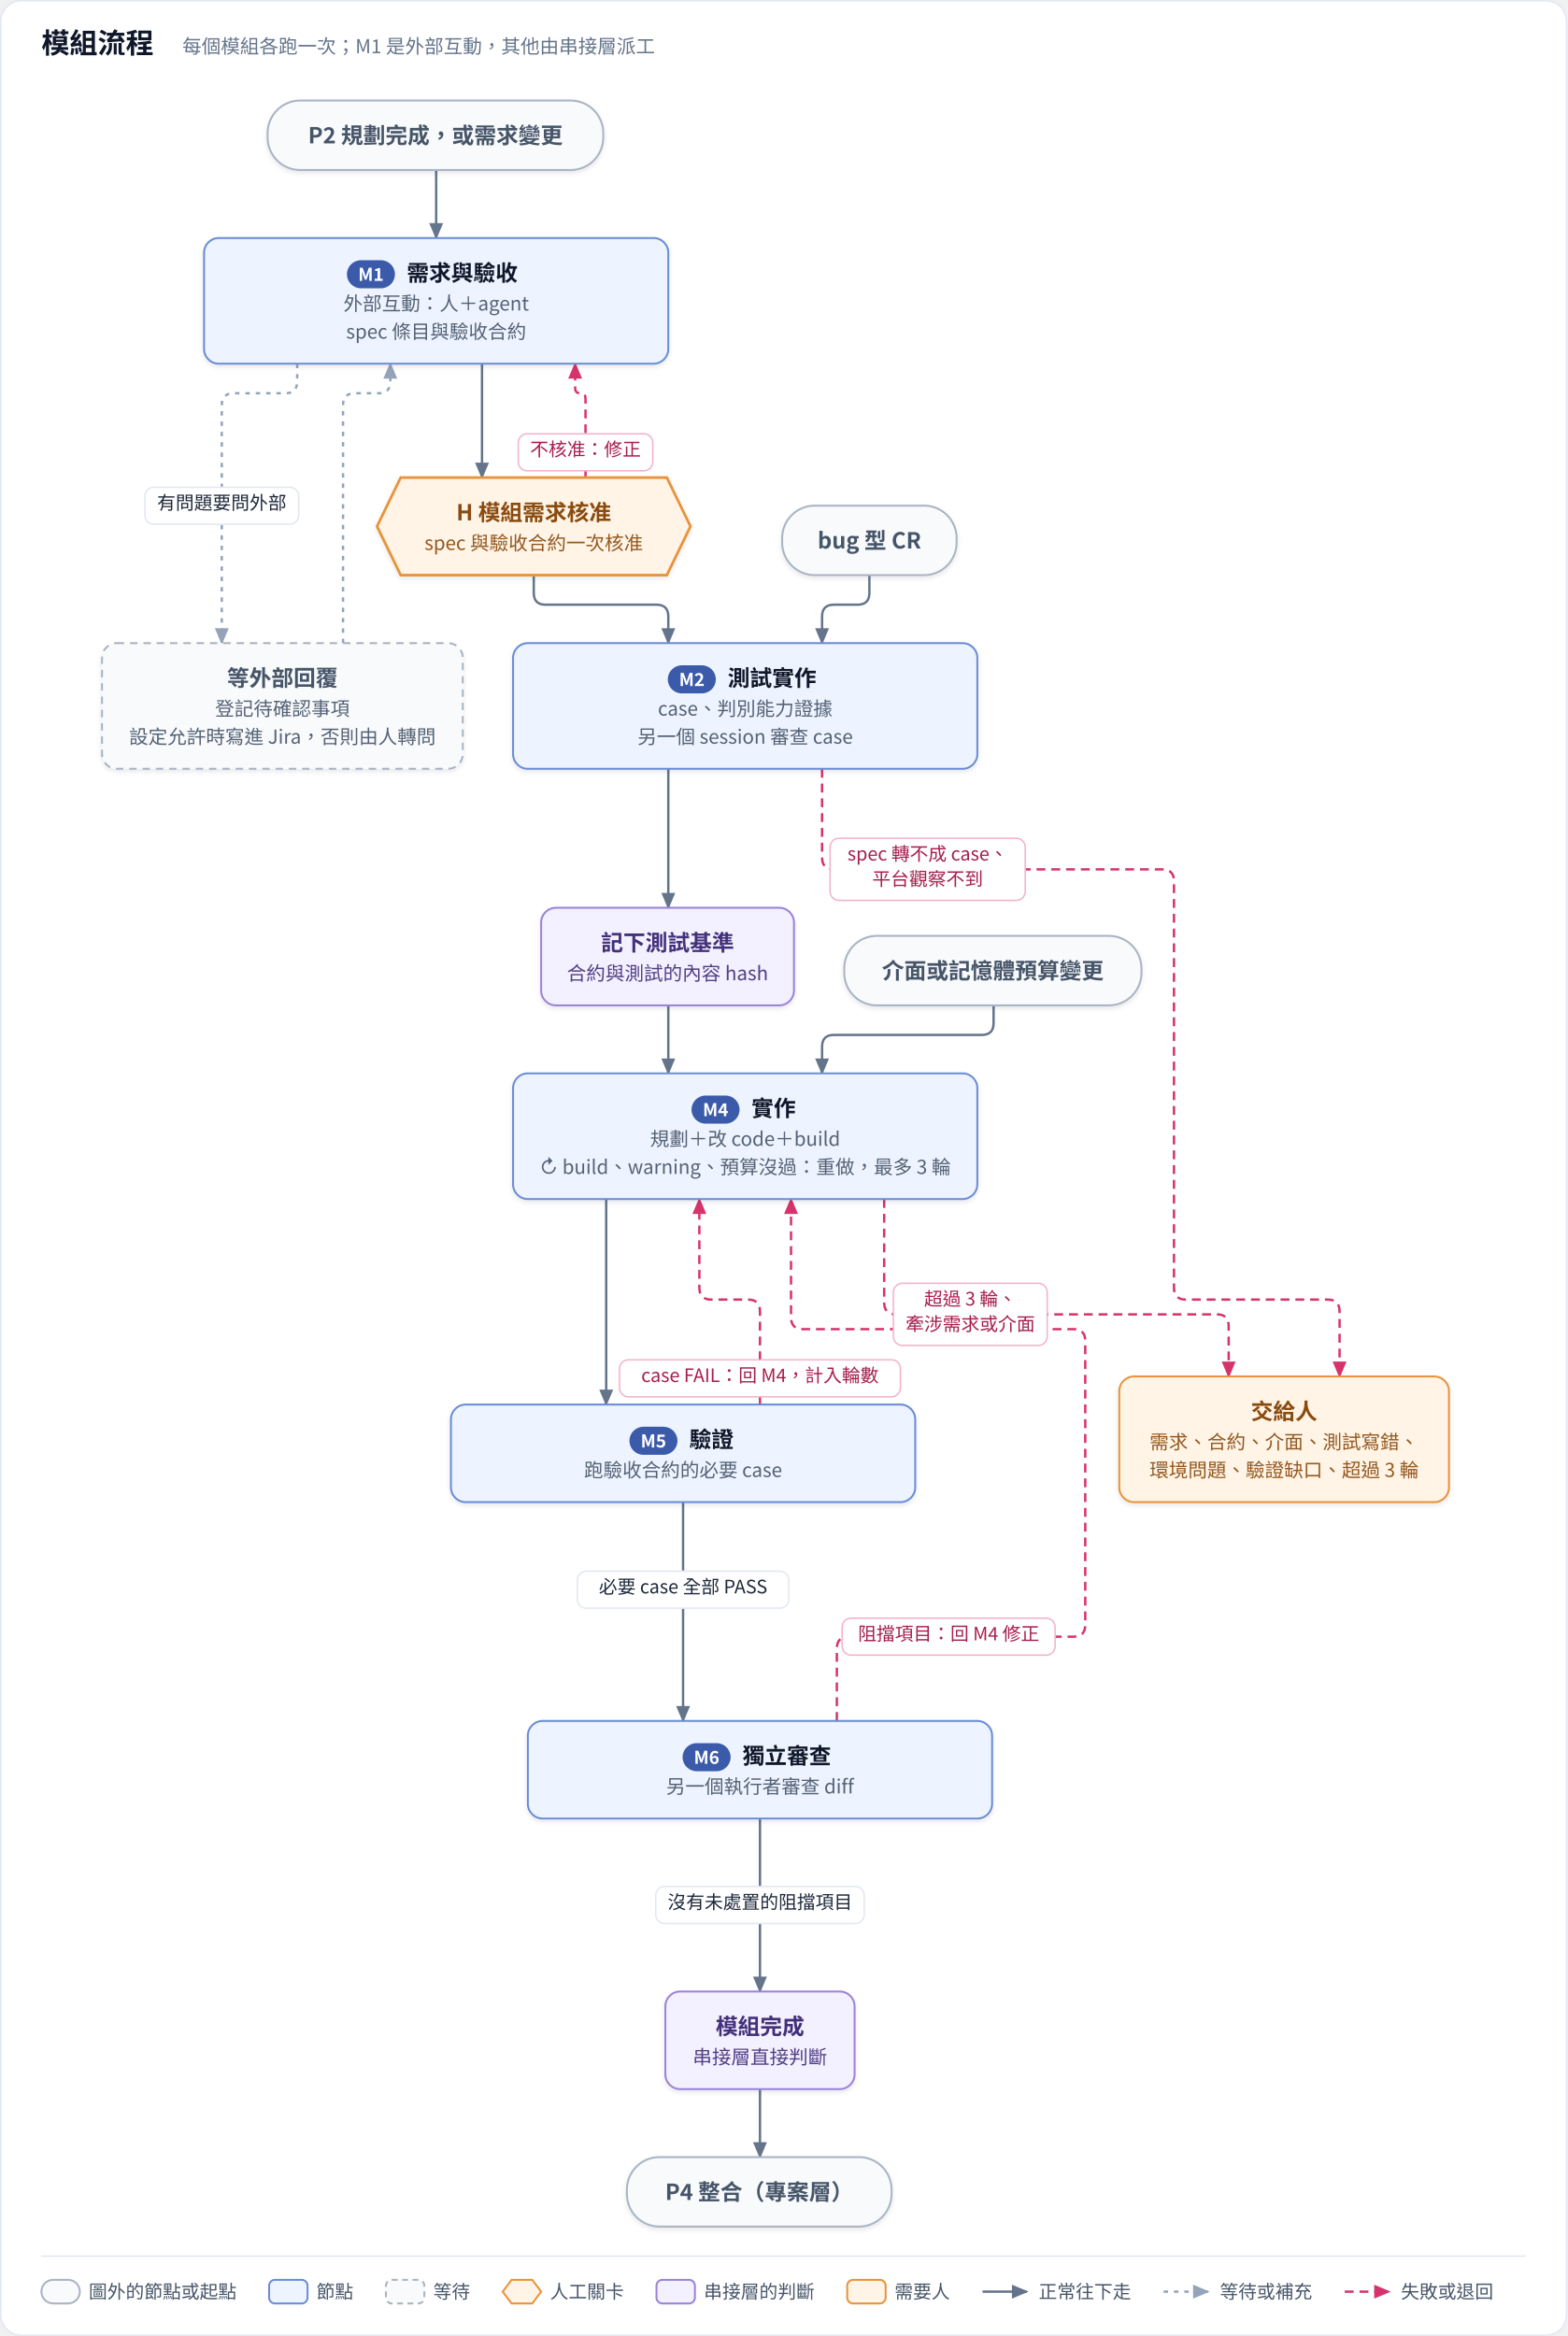
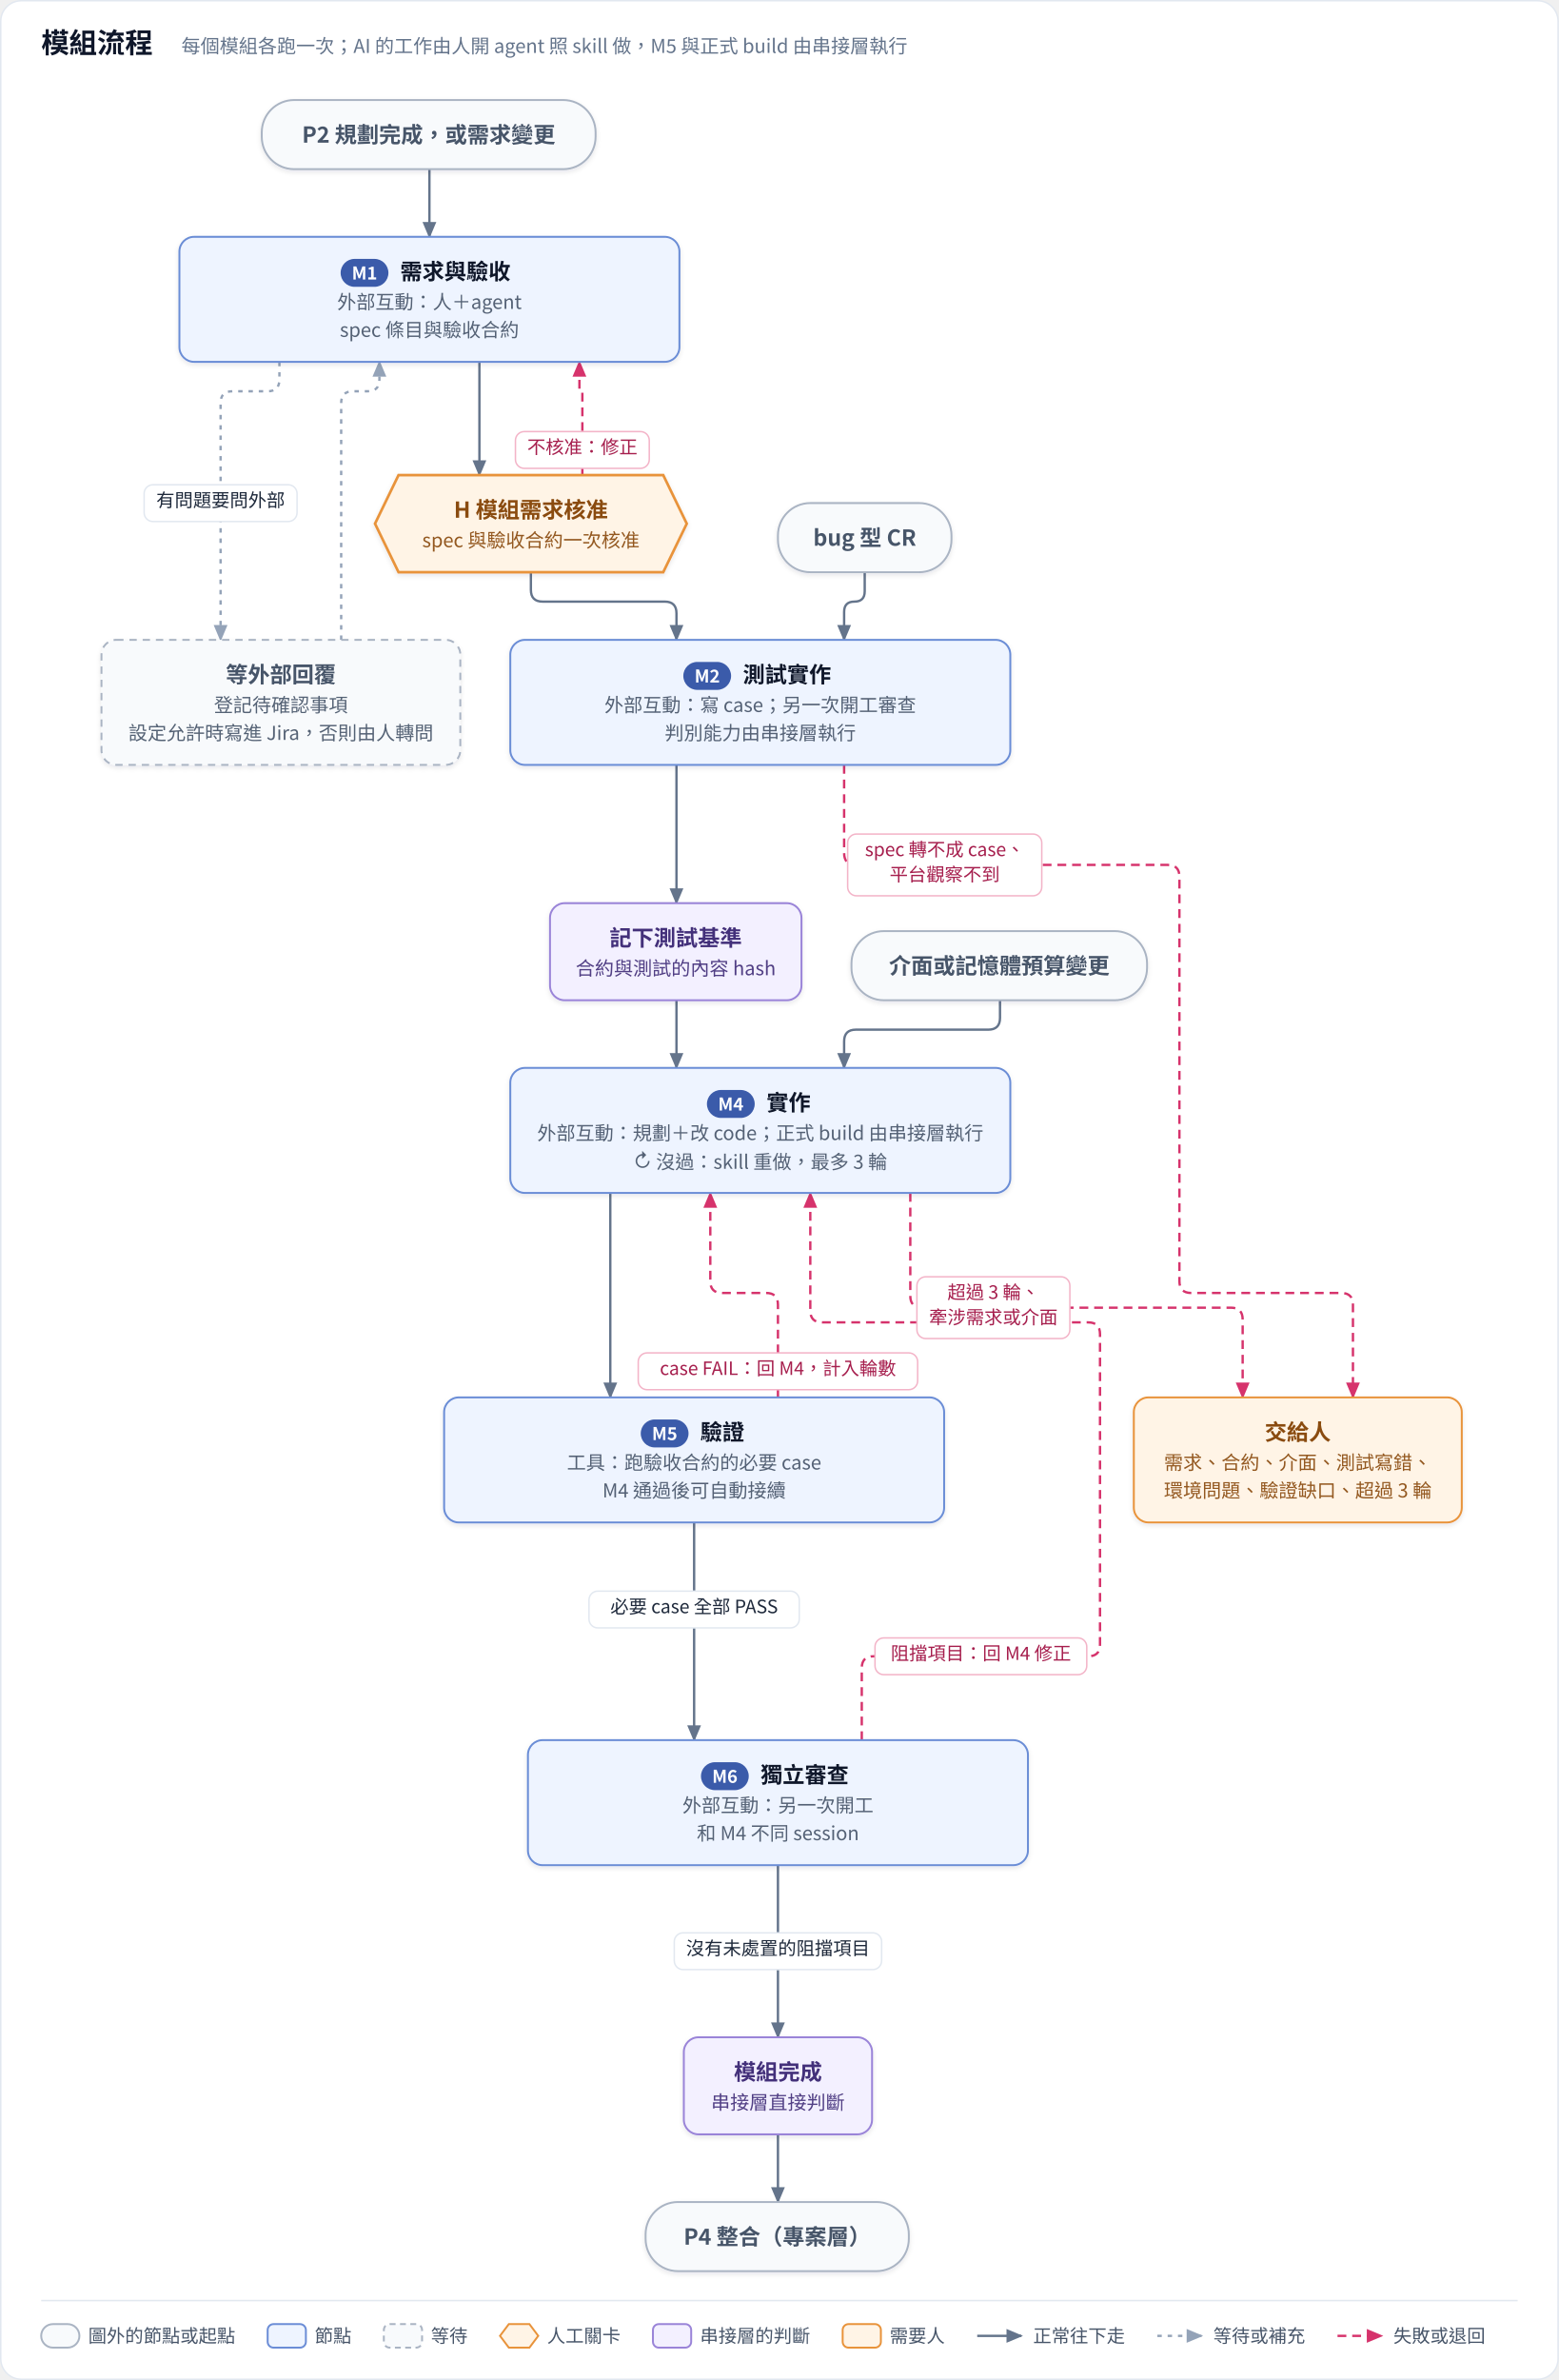
- <svg xmlns="http://www.w3.org/2000/svg" width="1060" height="1580" viewBox="0 0 1060 1580" font-family="'PingFang TC','Noto Sans TC','Microsoft JhengHei','Noto Sans CJK TC',system-ui,-apple-system,'Segoe UI',sans-serif" role="img" aria-label="模組流程">
+ <svg xmlns="http://www.w3.org/2000/svg" width="1060" height="1618" viewBox="0 0 1060 1618" font-family="'PingFang TC','Noto Sans TC','Microsoft JhengHei','Noto Sans CJK TC',system-ui,-apple-system,'Segoe UI',sans-serif" role="img" aria-label="模組流程">
  <defs>
    <marker id="a-normal" viewBox="0 0 10 10" refX="9" refY="5" markerWidth="7" markerHeight="7" orient="auto-start-reverse">
      <path d="M0,0.8 L10,5 L0,9.2 Z" fill="#64748B" />
    </marker>
    <marker id="a-back" viewBox="0 0 10 10" refX="9" refY="5" markerWidth="7" markerHeight="7" orient="auto-start-reverse">
      <path d="M0,0.8 L10,5 L0,9.2 Z" fill="#D6336C" />
    </marker>
    <marker id="a-wait" viewBox="0 0 10 10" refX="9" refY="5" markerWidth="7" markerHeight="7" orient="auto-start-reverse">
      <path d="M0,0.8 L10,5 L0,9.2 Z" fill="#94A3B8" />
    </marker>
    <marker id="a-strong" viewBox="0 0 10 10" refX="9" refY="5" markerWidth="5" markerHeight="5" orient="auto-start-reverse">
      <path d="M0,0.8 L10,5 L0,9.2 Z" fill="#334155" />
    </marker>
    <filter id="sh" x="-10%" y="-10%" width="120%" height="140%">
      <feDropShadow dx="0" dy="1.5" stdDeviation="1.6" flood-color="#0F172A" flood-opacity="0.10" />
    </filter>
  </defs>
-   <rect x="0.5" y="0.5" width="1059" height="1579" rx="14" fill="#FFFFFF" stroke="#E2E8F0" />
+   <rect x="0.5" y="0.5" width="1059" height="1617" rx="14" fill="#FFFFFF" stroke="#E2E8F0" />
  <text x="28" y="36" font-size="19" font-weight="700" fill="#0F172A">模組流程</text>
-   <text x="123.32" y="36" font-size="13" fill="#64748B">每個模組各跑一次；M1 是外部互動，其他由串接層派工</text>
-   <line x1="28" y1="1526" x2="1032" y2="1526" stroke="#E2E8F0" />
-   <path d="M295,115 L295,161" fill="none" stroke="#64748B" stroke-width="1.6" marker-end="url(#a-normal)" />
-   <path d="M201,246 L201,258 Q201,266 193,266 L158,266 Q150,266 150,274 L150,435" fill="none" stroke="#94A3B8" stroke-width="1.6" stroke-dasharray="3 4" marker-end="url(#a-wait)" />
-   <path d="M232,435 L232,274 Q232,266 240,266 L256,266 Q264,266 264,258 L264,246" fill="none" stroke="#94A3B8" stroke-width="1.6" stroke-dasharray="3 4" marker-end="url(#a-wait)" />
+   <text x="123.32" y="36" font-size="13" fill="#64748B">每個模組各跑一次；AI 的工作由人開 agent 照 skill 做，M5 與正式 build 由串接層執行</text>
+   <line x1="28" y1="1564" x2="1032" y2="1564" stroke="#E2E8F0" />
+   <path d="M292,115 L292,161" fill="none" stroke="#64748B" stroke-width="1.6" marker-end="url(#a-normal)" />
+   <path d="M190,246 L190,258 Q190,266 182,266 L158,266 Q150,266 150,274 L150,435" fill="none" stroke="#94A3B8" stroke-width="1.6" stroke-dasharray="3 4" marker-end="url(#a-wait)" />
+   <path d="M232,435 L232,274 Q232,266 240,266 L250,266 Q258,266 258,258 L258,246" fill="none" stroke="#94A3B8" stroke-width="1.6" stroke-dasharray="3 4" marker-end="url(#a-wait)" />
  <path d="M326,246 L326,323" fill="none" stroke="#64748B" stroke-width="1.6" marker-end="url(#a-normal)" />
-   <path d="M361,389 L361,401 Q361,409 369,409 L444,409 Q452,409 452,417 L452,435" fill="none" stroke="#64748B" stroke-width="1.6" marker-end="url(#a-normal)" />
-   <path d="M588,389 L588,401 Q588,409 580,409 L564,409 Q556,409 556,417 L556,435" fill="none" stroke="#64748B" stroke-width="1.6" marker-end="url(#a-normal)" />
-   <path d="M452,520 L452,614" fill="none" stroke="#64748B" stroke-width="1.6" marker-end="url(#a-normal)" />
-   <path d="M452,680 L452,726" fill="none" stroke="#64748B" stroke-width="1.6" marker-end="url(#a-normal)" />
-   <path d="M672,680 L672,692 Q672,700 664,700 L564,700 Q556,700 556,708 L556,726" fill="none" stroke="#64748B" stroke-width="1.6" marker-end="url(#a-normal)" />
-   <path d="M410,811 L410,950" fill="none" stroke="#64748B" stroke-width="1.6" marker-end="url(#a-normal)" />
-   <path d="M462,1016 L462,1164" fill="none" stroke="#64748B" stroke-width="1.6" marker-end="url(#a-normal)" />
-   <path d="M514,1230 L514,1347" fill="none" stroke="#64748B" stroke-width="1.6" marker-end="url(#a-normal)" />
-   <path d="M514,1413 L514,1459" fill="none" stroke="#64748B" stroke-width="1.6" marker-end="url(#a-normal)" />
-   <path d="M396,323 L396,269.5 Q396,266 392.5,266 L392.5,266 Q389,266 389,262.5 L389,246" fill="none" stroke="#D6336C" stroke-width="1.6" stroke-dasharray="6 4" marker-end="url(#a-back)" />
-   <path d="M514,950 L514,887 Q514,879 506,879 L481,879 Q473,879 473,871 L473,811" fill="none" stroke="#D6336C" stroke-width="1.6" stroke-dasharray="6 4" marker-end="url(#a-back)" />
-   <path d="M566,1164 L566,1115 Q566,1107 574,1107 L726,1107 Q734,1107 734,1099 L734,907 Q734,899 726,899 L543,899 Q535,899 535,891 L535,811" fill="none" stroke="#D6336C" stroke-width="1.6" stroke-dasharray="6 4" marker-end="url(#a-back)" />
-   <path d="M556,520 L556,580 Q556,588 564,588 L786,588 Q794,588 794,596 L794,871 Q794,879 802,879 L898,879 Q906,879 906,887 L906,931" fill="none" stroke="#D6336C" stroke-width="1.6" stroke-dasharray="6 4" marker-end="url(#a-back)" />
-   <path d="M598,811 L598,881 Q598,889 606,889 L823,889 Q831,889 831,897 L831,931" fill="none" stroke="#D6336C" stroke-width="1.6" stroke-dasharray="6 4" marker-end="url(#a-back)" />
-   <rect x="181" y="68" width="227" height="47" rx="22" fill="#F8FAFC" stroke="#AAB4C3" stroke-width="1.3" filter="url(#sh)" />
-   <text x="294.5" y="97" font-size="15" font-weight="700" fill="#475569" text-anchor="middle">P2 規劃完成，或需求變更</text>
-   <rect x="138" y="161" width="314" height="85" rx="10" fill="#EEF4FF" stroke="#6B8DD6" stroke-width="1.3" filter="url(#sh)" />
-   <rect x="234.63" y="176" width="32.49" height="19" rx="9.5" fill="#3B5BAA" />
-   <text x="250.875" y="190" font-size="12" font-weight="700" fill="#fff" text-anchor="middle">M1</text>
-   <text x="275.12" y="190" font-size="15" font-weight="700" fill="#0F172A">需求與驗收</text>
-   <text x="295" y="210" font-size="13" fill="#475569" text-anchor="middle" opacity="0.92">外部互動：人＋agent</text>
-   <text x="295" y="229" font-size="13" fill="#475569" text-anchor="middle" opacity="0.92">spec 條目與驗收合約</text>
+   <path d="M361,389 L361,401 Q361,409 369,409 L452,409 Q460,409 460,417 L460,435" fill="none" stroke="#64748B" stroke-width="1.6" marker-end="url(#a-normal)" />
+   <path d="M588,389 L588,402 Q588,409 581,409 L581,409 Q574,409 574,416 L574,435" fill="none" stroke="#64748B" stroke-width="1.6" marker-end="url(#a-normal)" />
+   <path d="M460,520 L460,614" fill="none" stroke="#64748B" stroke-width="1.6" marker-end="url(#a-normal)" />
+   <path d="M460,680 L460,726" fill="none" stroke="#64748B" stroke-width="1.6" marker-end="url(#a-normal)" />
+   <path d="M680,680 L680,692 Q680,700 672,700 L582,700 Q574,700 574,708 L574,726" fill="none" stroke="#64748B" stroke-width="1.6" marker-end="url(#a-normal)" />
+   <path d="M415,811 L415,950" fill="none" stroke="#64748B" stroke-width="1.6" marker-end="url(#a-normal)" />
+   <path d="M472,1035 L472,1183" fill="none" stroke="#64748B" stroke-width="1.6" marker-end="url(#a-normal)" />
+   <path d="M529,1268 L529,1385" fill="none" stroke="#64748B" stroke-width="1.6" marker-end="url(#a-normal)" />
+   <path d="M529,1451 L529,1497" fill="none" stroke="#64748B" stroke-width="1.6" marker-end="url(#a-normal)" />
+   <path d="M396,323 L396,267 Q396,266 395,266 L395,266 Q394,266 394,265 L394,246" fill="none" stroke="#D6336C" stroke-width="1.6" stroke-dasharray="6 4" marker-end="url(#a-back)" />
+   <path d="M529,950 L529,887 Q529,879 521,879 L491,879 Q483,879 483,871 L483,811" fill="none" stroke="#D6336C" stroke-width="1.6" stroke-dasharray="6 4" marker-end="url(#a-back)" />
+   <path d="M586,1183 L586,1134 Q586,1126 594,1126 L740,1126 Q748,1126 748,1118 L748,907 Q748,899 740,899 L559,899 Q551,899 551,891 L551,811" fill="none" stroke="#D6336C" stroke-width="1.6" stroke-dasharray="6 4" marker-end="url(#a-back)" />
+   <path d="M574,520 L574,580 Q574,588 582,588 L794,588 Q802,588 802,596 L802,871 Q802,879 810,879 L912,879 Q920,879 920,887 L920,950" fill="none" stroke="#D6336C" stroke-width="1.6" stroke-dasharray="6 4" marker-end="url(#a-back)" />
+   <path d="M619,811 L619,881 Q619,889 627,889 L837,889 Q845,889 845,897 L845,950" fill="none" stroke="#D6336C" stroke-width="1.6" stroke-dasharray="6 4" marker-end="url(#a-back)" />
+   <rect x="178" y="68" width="227" height="47" rx="22" fill="#F8FAFC" stroke="#AAB4C3" stroke-width="1.3" filter="url(#sh)" />
+   <text x="291.5" y="97" font-size="15" font-weight="700" fill="#475569" text-anchor="middle">P2 規劃完成，或需求變更</text>
+   <rect x="122" y="161" width="340" height="85" rx="10" fill="#EEF4FF" stroke="#6B8DD6" stroke-width="1.3" filter="url(#sh)" />
+   <rect x="231.63" y="176" width="32.49" height="19" rx="9.5" fill="#3B5BAA" />
+   <text x="247.875" y="190" font-size="12" font-weight="700" fill="#fff" text-anchor="middle">M1</text>
+   <text x="272.12" y="190" font-size="15" font-weight="700" fill="#0F172A">需求與驗收</text>
+   <text x="292" y="210" font-size="13" fill="#475569" text-anchor="middle" opacity="0.92">外部互動：人＋agent</text>
+   <text x="292" y="229" font-size="13" fill="#475569" text-anchor="middle" opacity="0.92">spec 條目與驗收合約</text>
  <rect x="69" y="435" width="244" height="85" rx="10" fill="#F8FAFC" stroke="#AAB4C3" stroke-width="1.3" stroke-dasharray="5 4" filter="url(#sh)" />
  <text x="191" y="464" font-size="15" font-weight="700" fill="#475569" text-anchor="middle">等外部回覆</text>
  <text x="191" y="484" font-size="13" fill="#475569" text-anchor="middle" opacity="0.92">登記待確認事項</text>
  <text x="191" y="503" font-size="13" fill="#475569" text-anchor="middle" opacity="0.92">設定允許時寫進 Jira，否則由人轉問</text>
  <path d="M271,323 H451 L467,356 L451,389 H271 L255,356 Z" fill="#FFF4E6" stroke="#E8933B" stroke-width="1.8" filter="url(#sh)" />
  <text x="361" y="352" font-size="15" font-weight="700" fill="#8A4B0F" text-anchor="middle">H 模組需求核准</text>
  <text x="361" y="372" font-size="13" fill="#8A4B0F" text-anchor="middle" opacity="0.92">spec 與驗收合約一次核准</text>
  <rect x="529" y="342" width="118" height="47" rx="22" fill="#F8FAFC" stroke="#AAB4C3" stroke-width="1.3" filter="url(#sh)" />
  <text x="588" y="371" font-size="15" font-weight="700" fill="#475569" text-anchor="middle">bug 型 CR</text>
-   <rect x="347" y="435" width="314" height="85" rx="10" fill="#EEF4FF" stroke="#6B8DD6" stroke-width="1.3" filter="url(#sh)" />
-   <rect x="451.655" y="450" width="32.49" height="19" rx="9.5" fill="#3B5BAA" />
-   <text x="467.9" y="464" font-size="12" font-weight="700" fill="#fff" text-anchor="middle">M2</text>
-   <text x="492.145" y="464" font-size="15" font-weight="700" fill="#0F172A">測試實作</text>
-   <text x="504" y="484" font-size="13" fill="#475569" text-anchor="middle" opacity="0.92">case、判別能力證據</text>
-   <text x="504" y="503" font-size="13" fill="#475569" text-anchor="middle" opacity="0.92">另一個 session 審查 case</text>
-   <rect x="366" y="614" width="171" height="66" rx="10" fill="#F3F0FF" stroke="#9A84D8" stroke-width="1.3" filter="url(#sh)" />
-   <text x="451.5" y="643" font-size="15" font-weight="700" fill="#43307A" text-anchor="middle">記下測試基準</text>
-   <text x="451.5" y="663" font-size="13" fill="#43307A" text-anchor="middle" opacity="0.92">合約與測試的內容 hash</text>
-   <rect x="571" y="633" width="201" height="47" rx="22" fill="#F8FAFC" stroke="#AAB4C3" stroke-width="1.3" filter="url(#sh)" />
-   <text x="671.5" y="662" font-size="15" font-weight="700" fill="#475569" text-anchor="middle">介面或記憶體預算變更</text>
-   <rect x="347" y="726" width="314" height="85" rx="10" fill="#EEF4FF" stroke="#6B8DD6" stroke-width="1.3" filter="url(#sh)" />
-   <rect x="467.705" y="741" width="32.49" height="19" rx="9.5" fill="#3B5BAA" />
-   <text x="483.95" y="755" font-size="12" font-weight="700" fill="#fff" text-anchor="middle">M4</text>
-   <text x="508.195" y="755" font-size="15" font-weight="700" fill="#0F172A">實作</text>
-   <text x="504" y="775" font-size="13" fill="#475569" text-anchor="middle" opacity="0.92">規劃＋改 code＋build</text>
-   <text x="504" y="794" font-size="13" fill="#475569" text-anchor="middle" opacity="0.92">↻ build、warning、預算沒過：重做，最多 3 輪</text>
-   <rect x="305" y="950" width="314" height="66" rx="10" fill="#EEF4FF" stroke="#6B8DD6" stroke-width="1.3" filter="url(#sh)" />
-   <rect x="425.705" y="965" width="32.49" height="19" rx="9.5" fill="#3B5BAA" />
-   <text x="441.95" y="979" font-size="12" font-weight="700" fill="#fff" text-anchor="middle">M5</text>
-   <text x="466.195" y="979" font-size="15" font-weight="700" fill="#0F172A">驗證</text>
-   <text x="462" y="999" font-size="13" fill="#475569" text-anchor="middle" opacity="0.92">跑驗收合約的必要 case</text>
-   <rect x="357" y="1164" width="314" height="66" rx="10" fill="#EEF4FF" stroke="#6B8DD6" stroke-width="1.3" filter="url(#sh)" />
-   <rect x="461.655" y="1179" width="32.49" height="19" rx="9.5" fill="#3B5BAA" />
-   <text x="477.9" y="1193" font-size="12" font-weight="700" fill="#fff" text-anchor="middle">M6</text>
-   <text x="502.145" y="1193" font-size="15" font-weight="700" fill="#0F172A">獨立審查</text>
-   <text x="514" y="1213" font-size="13" fill="#475569" text-anchor="middle" opacity="0.92">另一個執行者審查 diff</text>
-   <rect x="450" y="1347" width="128" height="66" rx="10" fill="#F3F0FF" stroke="#9A84D8" stroke-width="1.3" filter="url(#sh)" />
-   <text x="514" y="1376" font-size="15" font-weight="700" fill="#43307A" text-anchor="middle">模組完成</text>
-   <text x="514" y="1396" font-size="13" fill="#43307A" text-anchor="middle" opacity="0.92">串接層直接判斷</text>
-   <rect x="424" y="1459" width="179" height="47" rx="22" fill="#F8FAFC" stroke="#AAB4C3" stroke-width="1.3" filter="url(#sh)" />
-   <text x="513.5" y="1488" font-size="15" font-weight="700" fill="#475569" text-anchor="middle">P4 整合（專案層）</text>
-   <rect x="757" y="931" width="223" height="85" rx="10" fill="#FFF4E6" stroke="#E8933B" stroke-width="1.3" filter="url(#sh)" />
-   <text x="868.5" y="960" font-size="15" font-weight="700" fill="#8A4B0F" text-anchor="middle">交給人</text>
-   <text x="868.5" y="980" font-size="13" fill="#8A4B0F" text-anchor="middle" opacity="0.92">需求、合約、介面、測試寫錯、</text>
-   <text x="868.5" y="999" font-size="13" fill="#8A4B0F" text-anchor="middle" opacity="0.92">環境問題、驗證缺口、超過 3 輪</text>
+   <rect x="347" y="435" width="340" height="85" rx="10" fill="#EEF4FF" stroke="#6B8DD6" stroke-width="1.3" filter="url(#sh)" />
+   <rect x="464.655" y="450" width="32.49" height="19" rx="9.5" fill="#3B5BAA" />
+   <text x="480.9" y="464" font-size="12" font-weight="700" fill="#fff" text-anchor="middle">M2</text>
+   <text x="505.145" y="464" font-size="15" font-weight="700" fill="#0F172A">測試實作</text>
+   <text x="517" y="484" font-size="13" fill="#475569" text-anchor="middle" opacity="0.92">外部互動：寫 case；另一次開工審查</text>
+   <text x="517" y="503" font-size="13" fill="#475569" text-anchor="middle" opacity="0.92">判別能力由串接層執行</text>
+   <rect x="374" y="614" width="171" height="66" rx="10" fill="#F3F0FF" stroke="#9A84D8" stroke-width="1.3" filter="url(#sh)" />
+   <text x="459.5" y="643" font-size="15" font-weight="700" fill="#43307A" text-anchor="middle">記下測試基準</text>
+   <text x="459.5" y="663" font-size="13" fill="#43307A" text-anchor="middle" opacity="0.92">合約與測試的內容 hash</text>
+   <rect x="579" y="633" width="201" height="47" rx="22" fill="#F8FAFC" stroke="#AAB4C3" stroke-width="1.3" filter="url(#sh)" />
+   <text x="679.5" y="662" font-size="15" font-weight="700" fill="#475569" text-anchor="middle">介面或記憶體預算變更</text>
+   <rect x="347" y="726" width="340" height="85" rx="10" fill="#EEF4FF" stroke="#6B8DD6" stroke-width="1.3" filter="url(#sh)" />
+   <rect x="480.705" y="741" width="32.49" height="19" rx="9.5" fill="#3B5BAA" />
+   <text x="496.95" y="755" font-size="12" font-weight="700" fill="#fff" text-anchor="middle">M4</text>
+   <text x="521.195" y="755" font-size="15" font-weight="700" fill="#0F172A">實作</text>
+   <text x="517" y="775" font-size="13" fill="#475569" text-anchor="middle" opacity="0.92">外部互動：規劃＋改 code；正式 build 由串接層執行</text>
+   <text x="517" y="794" font-size="13" fill="#475569" text-anchor="middle" opacity="0.92">↻ 沒過：skill 重做，最多 3 輪</text>
+   <rect x="302" y="950" width="340" height="85" rx="10" fill="#EEF4FF" stroke="#6B8DD6" stroke-width="1.3" filter="url(#sh)" />
+   <rect x="435.705" y="965" width="32.49" height="19" rx="9.5" fill="#3B5BAA" />
+   <text x="451.95" y="979" font-size="12" font-weight="700" fill="#fff" text-anchor="middle">M5</text>
+   <text x="476.195" y="979" font-size="15" font-weight="700" fill="#0F172A">驗證</text>
+   <text x="472" y="999" font-size="13" fill="#475569" text-anchor="middle" opacity="0.92">工具：跑驗收合約的必要 case</text>
+   <text x="472" y="1018" font-size="13" fill="#475569" text-anchor="middle" opacity="0.92">M4 通過後可自動接續</text>
+   <rect x="359" y="1183" width="340" height="85" rx="10" fill="#EEF4FF" stroke="#6B8DD6" stroke-width="1.3" filter="url(#sh)" />
+   <rect x="476.655" y="1198" width="32.49" height="19" rx="9.5" fill="#3B5BAA" />
+   <text x="492.9" y="1212" font-size="12" font-weight="700" fill="#fff" text-anchor="middle">M6</text>
+   <text x="517.145" y="1212" font-size="15" font-weight="700" fill="#0F172A">獨立審查</text>
+   <text x="529" y="1232" font-size="13" fill="#475569" text-anchor="middle" opacity="0.92">外部互動：另一次開工</text>
+   <text x="529" y="1251" font-size="13" fill="#475569" text-anchor="middle" opacity="0.92">和 M4 不同 session</text>
+   <rect x="465" y="1385" width="128" height="66" rx="10" fill="#F3F0FF" stroke="#9A84D8" stroke-width="1.3" filter="url(#sh)" />
+   <text x="529" y="1414" font-size="15" font-weight="700" fill="#43307A" text-anchor="middle">模組完成</text>
+   <text x="529" y="1434" font-size="13" fill="#43307A" text-anchor="middle" opacity="0.92">串接層直接判斷</text>
+   <rect x="439" y="1497" width="179" height="47" rx="22" fill="#F8FAFC" stroke="#AAB4C3" stroke-width="1.3" filter="url(#sh)" />
+   <text x="528.5" y="1526" font-size="15" font-weight="700" fill="#475569" text-anchor="middle">P4 整合（專案層）</text>
+   <rect x="771" y="950" width="223" height="85" rx="10" fill="#FFF4E6" stroke="#E8933B" stroke-width="1.3" filter="url(#sh)" />
+   <text x="882.5" y="979" font-size="15" font-weight="700" fill="#8A4B0F" text-anchor="middle">交給人</text>
+   <text x="882.5" y="999" font-size="13" fill="#8A4B0F" text-anchor="middle" opacity="0.92">需求、合約、介面、測試寫錯、</text>
+   <text x="882.5" y="1018" font-size="13" fill="#8A4B0F" text-anchor="middle" opacity="0.92">環境問題、驗證缺口、超過 3 輪</text>
  <rect x="98" y="329.55" width="104" height="25" rx="6" fill="#FFFFFF" stroke="#E2E8F0" />
  <text x="150" y="344.55" font-size="12.5" fill="#1E293B" text-anchor="middle">有問題要問外部</text>
-   <rect x="390.5" y="1062.7" width="143" height="25" rx="6" fill="#FFFFFF" stroke="#E2E8F0" />
-   <text x="462" y="1077.7" font-size="12.5" fill="#1E293B" text-anchor="middle">必要 case 全部 PASS</text>
-   <rect x="443.5" y="1276" width="141" height="25" rx="6" fill="#FFFFFF" stroke="#E2E8F0" />
-   <text x="514" y="1291" font-size="12.5" fill="#1E293B" text-anchor="middle">沒有未處置的阻擋項目</text>
+   <rect x="400.5" y="1081.7" width="143" height="25" rx="6" fill="#FFFFFF" stroke="#E2E8F0" />
+   <text x="472" y="1096.7" font-size="12.5" fill="#1E293B" text-anchor="middle">必要 case 全部 PASS</text>
+   <rect x="458.5" y="1314" width="141" height="25" rx="6" fill="#FFFFFF" stroke="#E2E8F0" />
+   <text x="529" y="1329" font-size="12.5" fill="#1E293B" text-anchor="middle">沒有未處置的阻擋項目</text>
  <rect x="350.5" y="293.4" width="91" height="25" rx="6" fill="#FFFFFF" stroke="#F3B4C8" />
  <text x="396" y="308.4" font-size="12.5" fill="#A61E4D" text-anchor="middle">不核准：修正</text>
-   <rect x="419" y="919.75" width="190" height="25" rx="6" fill="#FFFFFF" stroke="#F3B4C8" />
-   <text x="514" y="934.75" font-size="12.5" fill="#A61E4D" text-anchor="middle">case FAIL：回 M4，計入輪數</text>
-   <rect x="569.6" y="1094.5" width="144" height="25" rx="6" fill="#FFFFFF" stroke="#F3B4C8" />
-   <text x="641.6" y="1109.5" font-size="12.5" fill="#A61E4D" text-anchor="middle">阻擋項目：回 M4 修正</text>
-   <rect x="561.4" y="567" width="132" height="42" rx="6" fill="#FFFFFF" stroke="#F3B4C8" />
-   <text x="627.4" y="582" font-size="12.5" fill="#A61E4D" text-anchor="middle">spec 轉不成 case、</text>
-   <text x="627.4" y="599" font-size="12.5" fill="#A61E4D" text-anchor="middle">平台觀察不到</text>
-   <rect x="604.25" y="868" width="104" height="42" rx="6" fill="#FFFFFF" stroke="#F3B4C8" />
-   <text x="656.25" y="883" font-size="12.5" fill="#A61E4D" text-anchor="middle">超過 3 輪、</text>
-   <text x="656.25" y="900" font-size="12.5" fill="#A61E4D" text-anchor="middle">牽涉需求或介面</text>
-   <rect x="28" y="1542" width="26" height="16" rx="8" fill="#F8FAFC" stroke="#AAB4C3" stroke-width="1.3" />
-   <text x="60" y="1554.5" font-size="12.5" fill="#475569">圖外的節點或起點</text>
-   <rect x="182" y="1542" width="26" height="16" rx="4" fill="#EEF4FF" stroke="#6B8DD6" stroke-width="1.3" />
-   <text x="214" y="1554.5" font-size="12.5" fill="#475569">節點</text>
-   <rect x="261" y="1542" width="26" height="16" rx="4" fill="#F8FAFC" stroke="#AAB4C3" stroke-width="1.3" stroke-dasharray="4 3" />
-   <text x="293" y="1554.5" font-size="12.5" fill="#475569">等待</text>
-   <path d="M346,1542 H360 L366,1550 L360,1558 H346 L340,1550 Z" fill="#FFF4E6" stroke="#E8933B" stroke-width="1.3" />
-   <text x="372" y="1554.5" font-size="12.5" fill="#475569">人工關卡</text>
-   <rect x="444" y="1542" width="26" height="16" rx="4" fill="#F3F0FF" stroke="#9A84D8" stroke-width="1.3" />
-   <text x="476" y="1554.5" font-size="12.5" fill="#475569">串接層的判斷</text>
-   <rect x="573" y="1542" width="26" height="16" rx="4" fill="#FFF4E6" stroke="#E8933B" stroke-width="1.3" />
-   <text x="605" y="1554.5" font-size="12.5" fill="#475569">需要人</text>
-   <path d="M664.5,1550 H694.5" stroke="#64748B" stroke-width="1.6" marker-end="url(#a-normal)" />
-   <text x="702.5" y="1554.5" font-size="12.5" fill="#475569">正常往下走</text>
-   <path d="M787,1550 H817" stroke="#94A3B8" stroke-width="1.6" stroke-dasharray="3 4" marker-end="url(#a-wait)" />
-   <text x="825" y="1554.5" font-size="12.5" fill="#475569">等待或補充</text>
-   <path d="M909.5,1550 H939.5" stroke="#D6336C" stroke-width="1.6" stroke-dasharray="6 4" marker-end="url(#a-back)" />
-   <text x="947.5" y="1554.5" font-size="12.5" fill="#475569">失敗或退回</text>
+   <rect x="434" y="919.75" width="190" height="25" rx="6" fill="#FFFFFF" stroke="#F3B4C8" />
+   <text x="529" y="934.75" font-size="12.5" fill="#A61E4D" text-anchor="middle">case FAIL：回 M4，計入輪數</text>
+   <rect x="595" y="1113.5" width="144" height="25" rx="6" fill="#FFFFFF" stroke="#F3B4C8" />
+   <text x="667" y="1128.5" font-size="12.5" fill="#A61E4D" text-anchor="middle">阻擋項目：回 M4 修正</text>
+   <rect x="576.4" y="567" width="132" height="42" rx="6" fill="#FFFFFF" stroke="#F3B4C8" />
+   <text x="642.4" y="582" font-size="12.5" fill="#A61E4D" text-anchor="middle">spec 轉不成 case、</text>
+   <text x="642.4" y="599" font-size="12.5" fill="#A61E4D" text-anchor="middle">平台觀察不到</text>
+   <rect x="623.5" y="868" width="104" height="42" rx="6" fill="#FFFFFF" stroke="#F3B4C8" />
+   <text x="675.5" y="883" font-size="12.5" fill="#A61E4D" text-anchor="middle">超過 3 輪、</text>
+   <text x="675.5" y="900" font-size="12.5" fill="#A61E4D" text-anchor="middle">牽涉需求或介面</text>
+   <rect x="28" y="1580" width="26" height="16" rx="8" fill="#F8FAFC" stroke="#AAB4C3" stroke-width="1.3" />
+   <text x="60" y="1592.5" font-size="12.5" fill="#475569">圖外的節點或起點</text>
+   <rect x="182" y="1580" width="26" height="16" rx="4" fill="#EEF4FF" stroke="#6B8DD6" stroke-width="1.3" />
+   <text x="214" y="1592.5" font-size="12.5" fill="#475569">節點</text>
+   <rect x="261" y="1580" width="26" height="16" rx="4" fill="#F8FAFC" stroke="#AAB4C3" stroke-width="1.3" stroke-dasharray="4 3" />
+   <text x="293" y="1592.5" font-size="12.5" fill="#475569">等待</text>
+   <path d="M346,1580 H360 L366,1588 L360,1596 H346 L340,1588 Z" fill="#FFF4E6" stroke="#E8933B" stroke-width="1.3" />
+   <text x="372" y="1592.5" font-size="12.5" fill="#475569">人工關卡</text>
+   <rect x="444" y="1580" width="26" height="16" rx="4" fill="#F3F0FF" stroke="#9A84D8" stroke-width="1.3" />
+   <text x="476" y="1592.5" font-size="12.5" fill="#475569">串接層的判斷</text>
+   <rect x="573" y="1580" width="26" height="16" rx="4" fill="#FFF4E6" stroke="#E8933B" stroke-width="1.3" />
+   <text x="605" y="1592.5" font-size="12.5" fill="#475569">需要人</text>
+   <path d="M664.5,1588 H694.5" stroke="#64748B" stroke-width="1.6" marker-end="url(#a-normal)" />
+   <text x="702.5" y="1592.5" font-size="12.5" fill="#475569">正常往下走</text>
+   <path d="M787,1588 H817" stroke="#94A3B8" stroke-width="1.6" stroke-dasharray="3 4" marker-end="url(#a-wait)" />
+   <text x="825" y="1592.5" font-size="12.5" fill="#475569">等待或補充</text>
+   <path d="M909.5,1588 H939.5" stroke="#D6336C" stroke-width="1.6" stroke-dasharray="6 4" marker-end="url(#a-back)" />
+   <text x="947.5" y="1592.5" font-size="12.5" fill="#475569">失敗或退回</text>
</svg>
